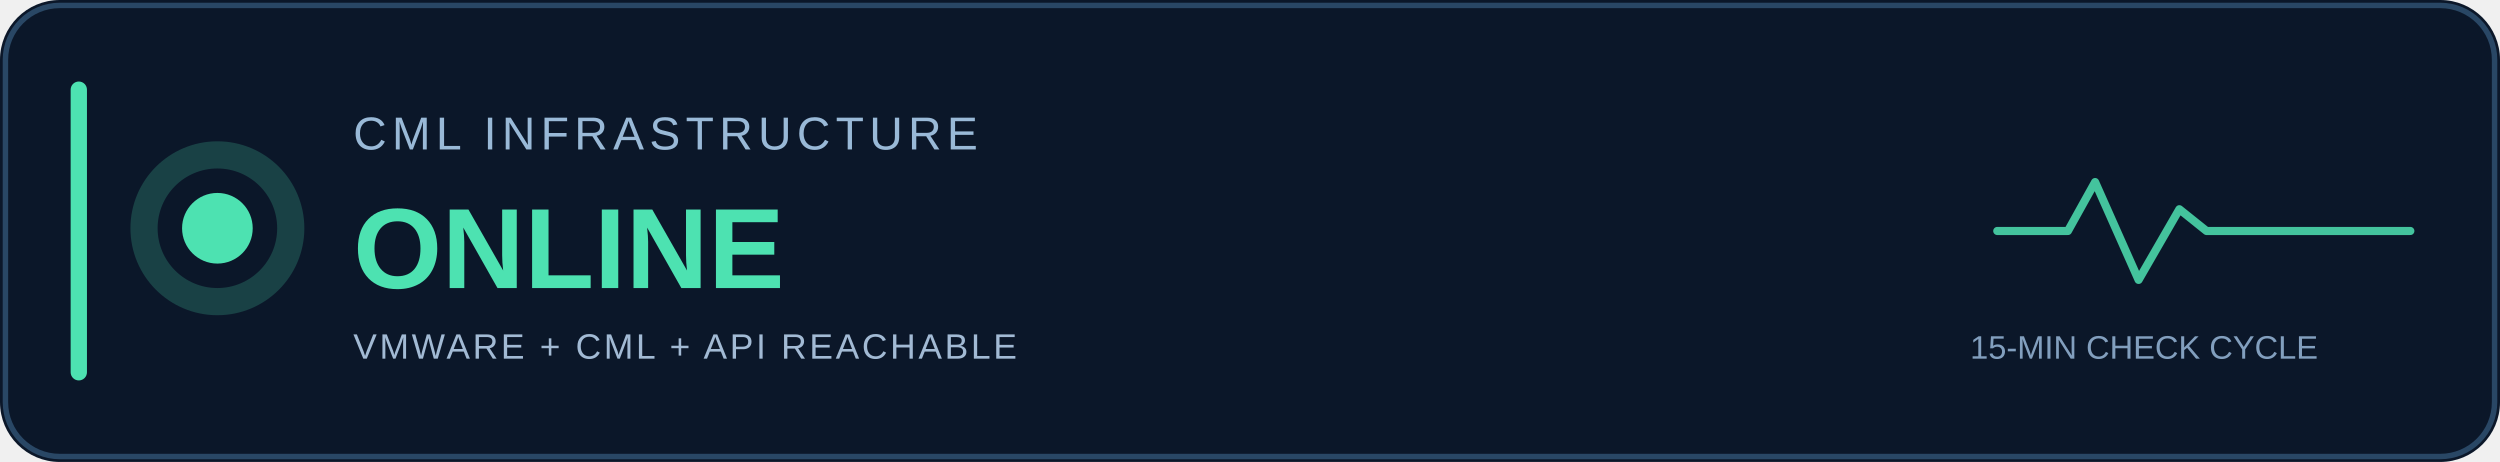
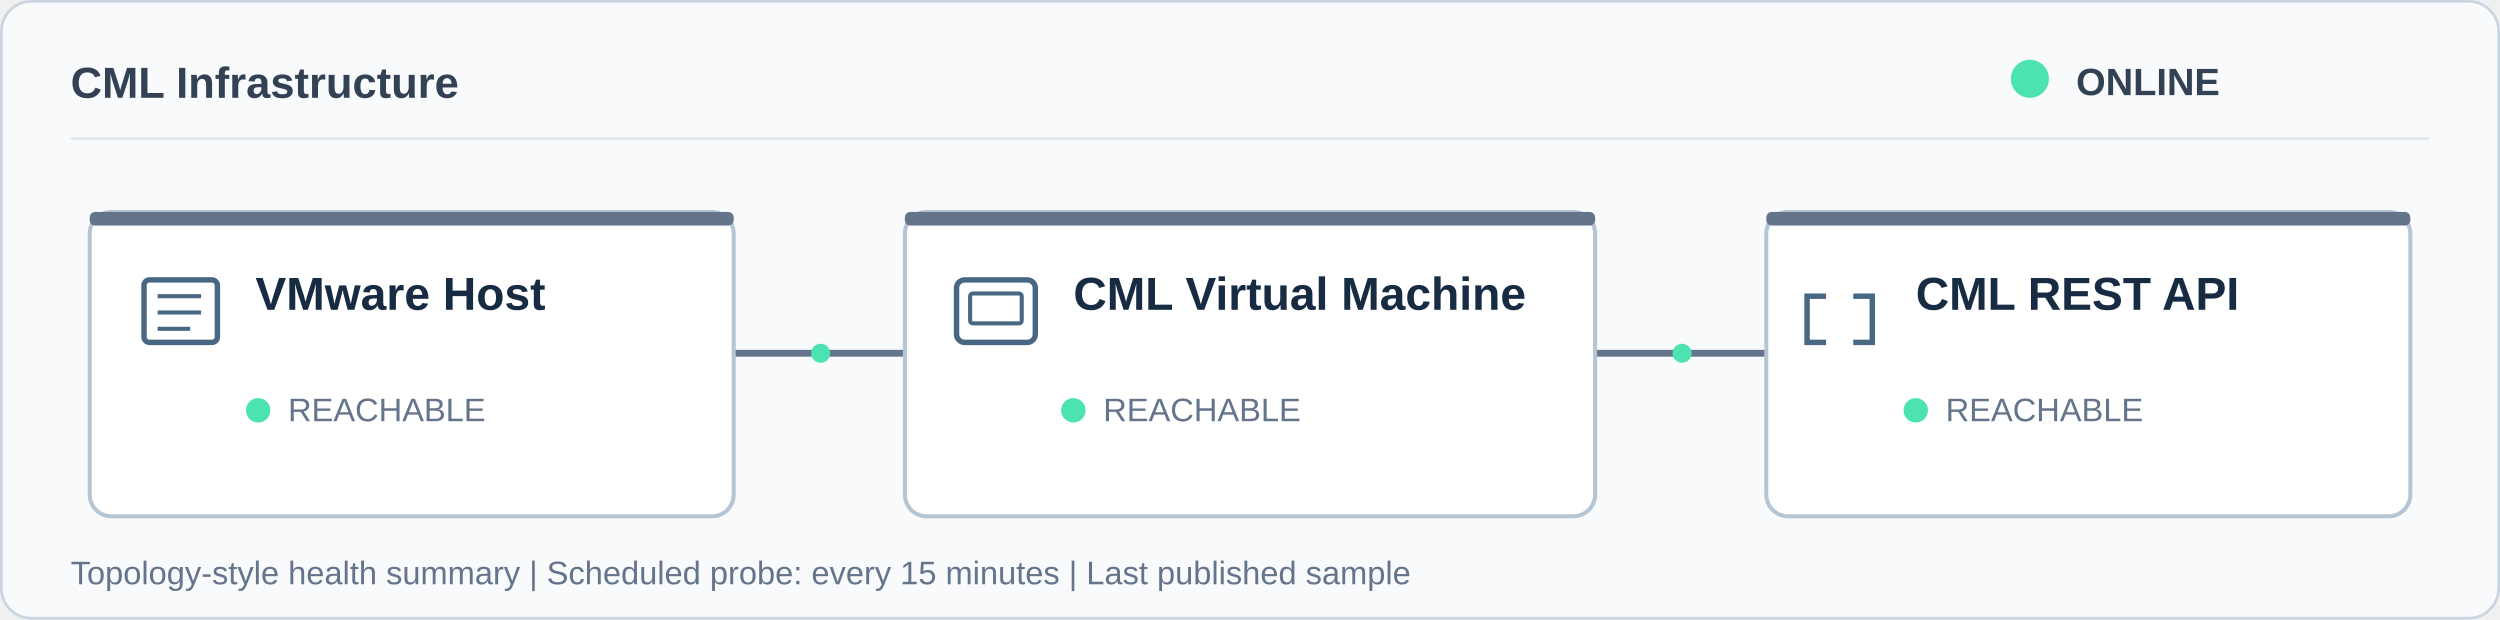
- <svg xmlns="http://www.w3.org/2000/svg" width="920" height="170" viewBox="0 0 920 170" role="img" aria-label="Last sampled infrastructure status: ONLINE">
-   <rect width="920" height="170" rx="22" fill="#0b1729" />
-   <rect x="2" y="2" width="916" height="166" rx="20" fill="none" stroke="#294765" stroke-width="2" />
-   <rect x="26" y="30" width="6" height="110" rx="3" fill="#4DE2B1" />
-   <circle cx="80" cy="84" r="27" fill="none" stroke="#4DE2B1" stroke-opacity="0.21" stroke-width="10" />
-   <circle cx="80" cy="84" r="13" fill="#4DE2B1" />
-   <text x="130" y="55" fill="#99b9d7" font-family="Arial,sans-serif" font-size="17" letter-spacing="2">CML INFRASTRUCTURE</text>
-   <text x="130" y="106" fill="#4DE2B1" font-family="Arial,sans-serif" font-size="42" font-weight="bold">ONLINE</text>
-   <text x="130" y="132" fill="#a2bad4" font-family="Arial,sans-serif" font-size="13" letter-spacing="1">VMWARE + CML + API REACHABLE</text>
-   <path d="M735 85h26l10-18 16 36 15-26 10 8h75" fill="none" stroke="#4DE2B1" stroke-width="3" stroke-linecap="round" stroke-linejoin="round" opacity="0.85" />
-   <text x="725" y="132" fill="#829fbe" font-family="Arial,sans-serif" font-size="12">15-MIN CHECK CYCLE</text>
+ <svg xmlns="http://www.w3.org/2000/svg" width="920" height="228" viewBox="0 0 920 228" role="img" aria-label="CML infrastructure status: ONLINE">
+   <rect x="0.5" y="0.5" width="919" height="227" rx="11" fill="#f8fafc" stroke="#cbd5e1" />
+   <text x="26" y="36" fill="#334155" font-family="Arial,sans-serif" font-size="16" font-weight="bold">CML Infrastructure</text>
+   <circle cx="747" cy="29" r="7" fill="#4DE2B1" />
+   <text x="764" y="35" fill="#334155" font-family="Arial,sans-serif" font-size="14" font-weight="bold">ONLINE</text>
+   <line x1="26" y1="51" x2="894" y2="51" stroke="#e2e8f0" />
+   <line x1="270" y1="130" x2="333" y2="130" stroke="#64748b" stroke-width="2.5" />
+   <line x1="587" y1="130" x2="650" y2="130" stroke="#64748b" stroke-width="2.5" />
+   <circle cx="302" cy="130" r="3.5" fill="#4DE2B1" />
+   <circle cx="619" cy="130" r="3.5" fill="#4DE2B1" />
+   <rect x="33" y="78" width="237" height="112" rx="8" fill="#ffffff" stroke="#b6c5d4" stroke-width="1.5" />
+   <rect x="33" y="78" width="237" height="5" rx="2" fill="#64748b" />
+   <rect x="53" y="103" width="27" height="23" rx="2" fill="none" stroke="#486782" stroke-width="2" />
+   <path d="M58 109 H74 M58 115 H74 M58 121 H70" stroke="#486782" stroke-width="1.5" />
+   <text x="94" y="114" fill="#172b42" font-family="Arial,sans-serif" font-size="17" font-weight="bold">VMware Host</text>
+   <circle cx="95" cy="151" r="4.5" fill="#4DE2B1" />
+   <text x="106" y="155" fill="#64748b" font-family="Arial,sans-serif" font-size="12">REACHABLE</text>
+   <rect x="333" y="78" width="254" height="112" rx="8" fill="#ffffff" stroke="#b6c5d4" stroke-width="1.5" />
+   <rect x="333" y="78" width="254" height="5" rx="2" fill="#64748b" />
+   <rect x="352" y="103" width="29" height="23" rx="3" fill="none" stroke="#486782" stroke-width="2" />
+   <rect x="357" y="108" width="19" height="11" rx="1" fill="none" stroke="#486782" stroke-width="1.5" />
+   <text x="395" y="114" fill="#172b42" font-family="Arial,sans-serif" font-size="17" font-weight="bold">CML Virtual Machine</text>
+   <circle cx="395" cy="151" r="4.5" fill="#4DE2B1" />
+   <text x="406" y="155" fill="#64748b" font-family="Arial,sans-serif" font-size="12">REACHABLE</text>
+   <rect x="650" y="78" width="237" height="112" rx="8" fill="#ffffff" stroke="#b6c5d4" stroke-width="1.5" />
+   <rect x="650" y="78" width="237" height="5" rx="2" fill="#64748b" />
+   <path d="M672 109 h-7 v17 h7 M682 109 h7 v17 h-7" stroke="#486782" stroke-width="2" fill="none" />
+   <text x="705" y="114" fill="#172b42" font-family="Arial,sans-serif" font-size="17" font-weight="bold">CML REST API</text>
+   <circle cx="705" cy="151" r="4.5" fill="#4DE2B1" />
+   <text x="716" y="155" fill="#64748b" font-family="Arial,sans-serif" font-size="12">REACHABLE</text>
+   <text x="26" y="215" fill="#64748b" font-family="Arial,sans-serif" font-size="12">Topology-style health summary  |  Scheduled probe: every 15 minutes  |  Last published sample</text>
</svg>
